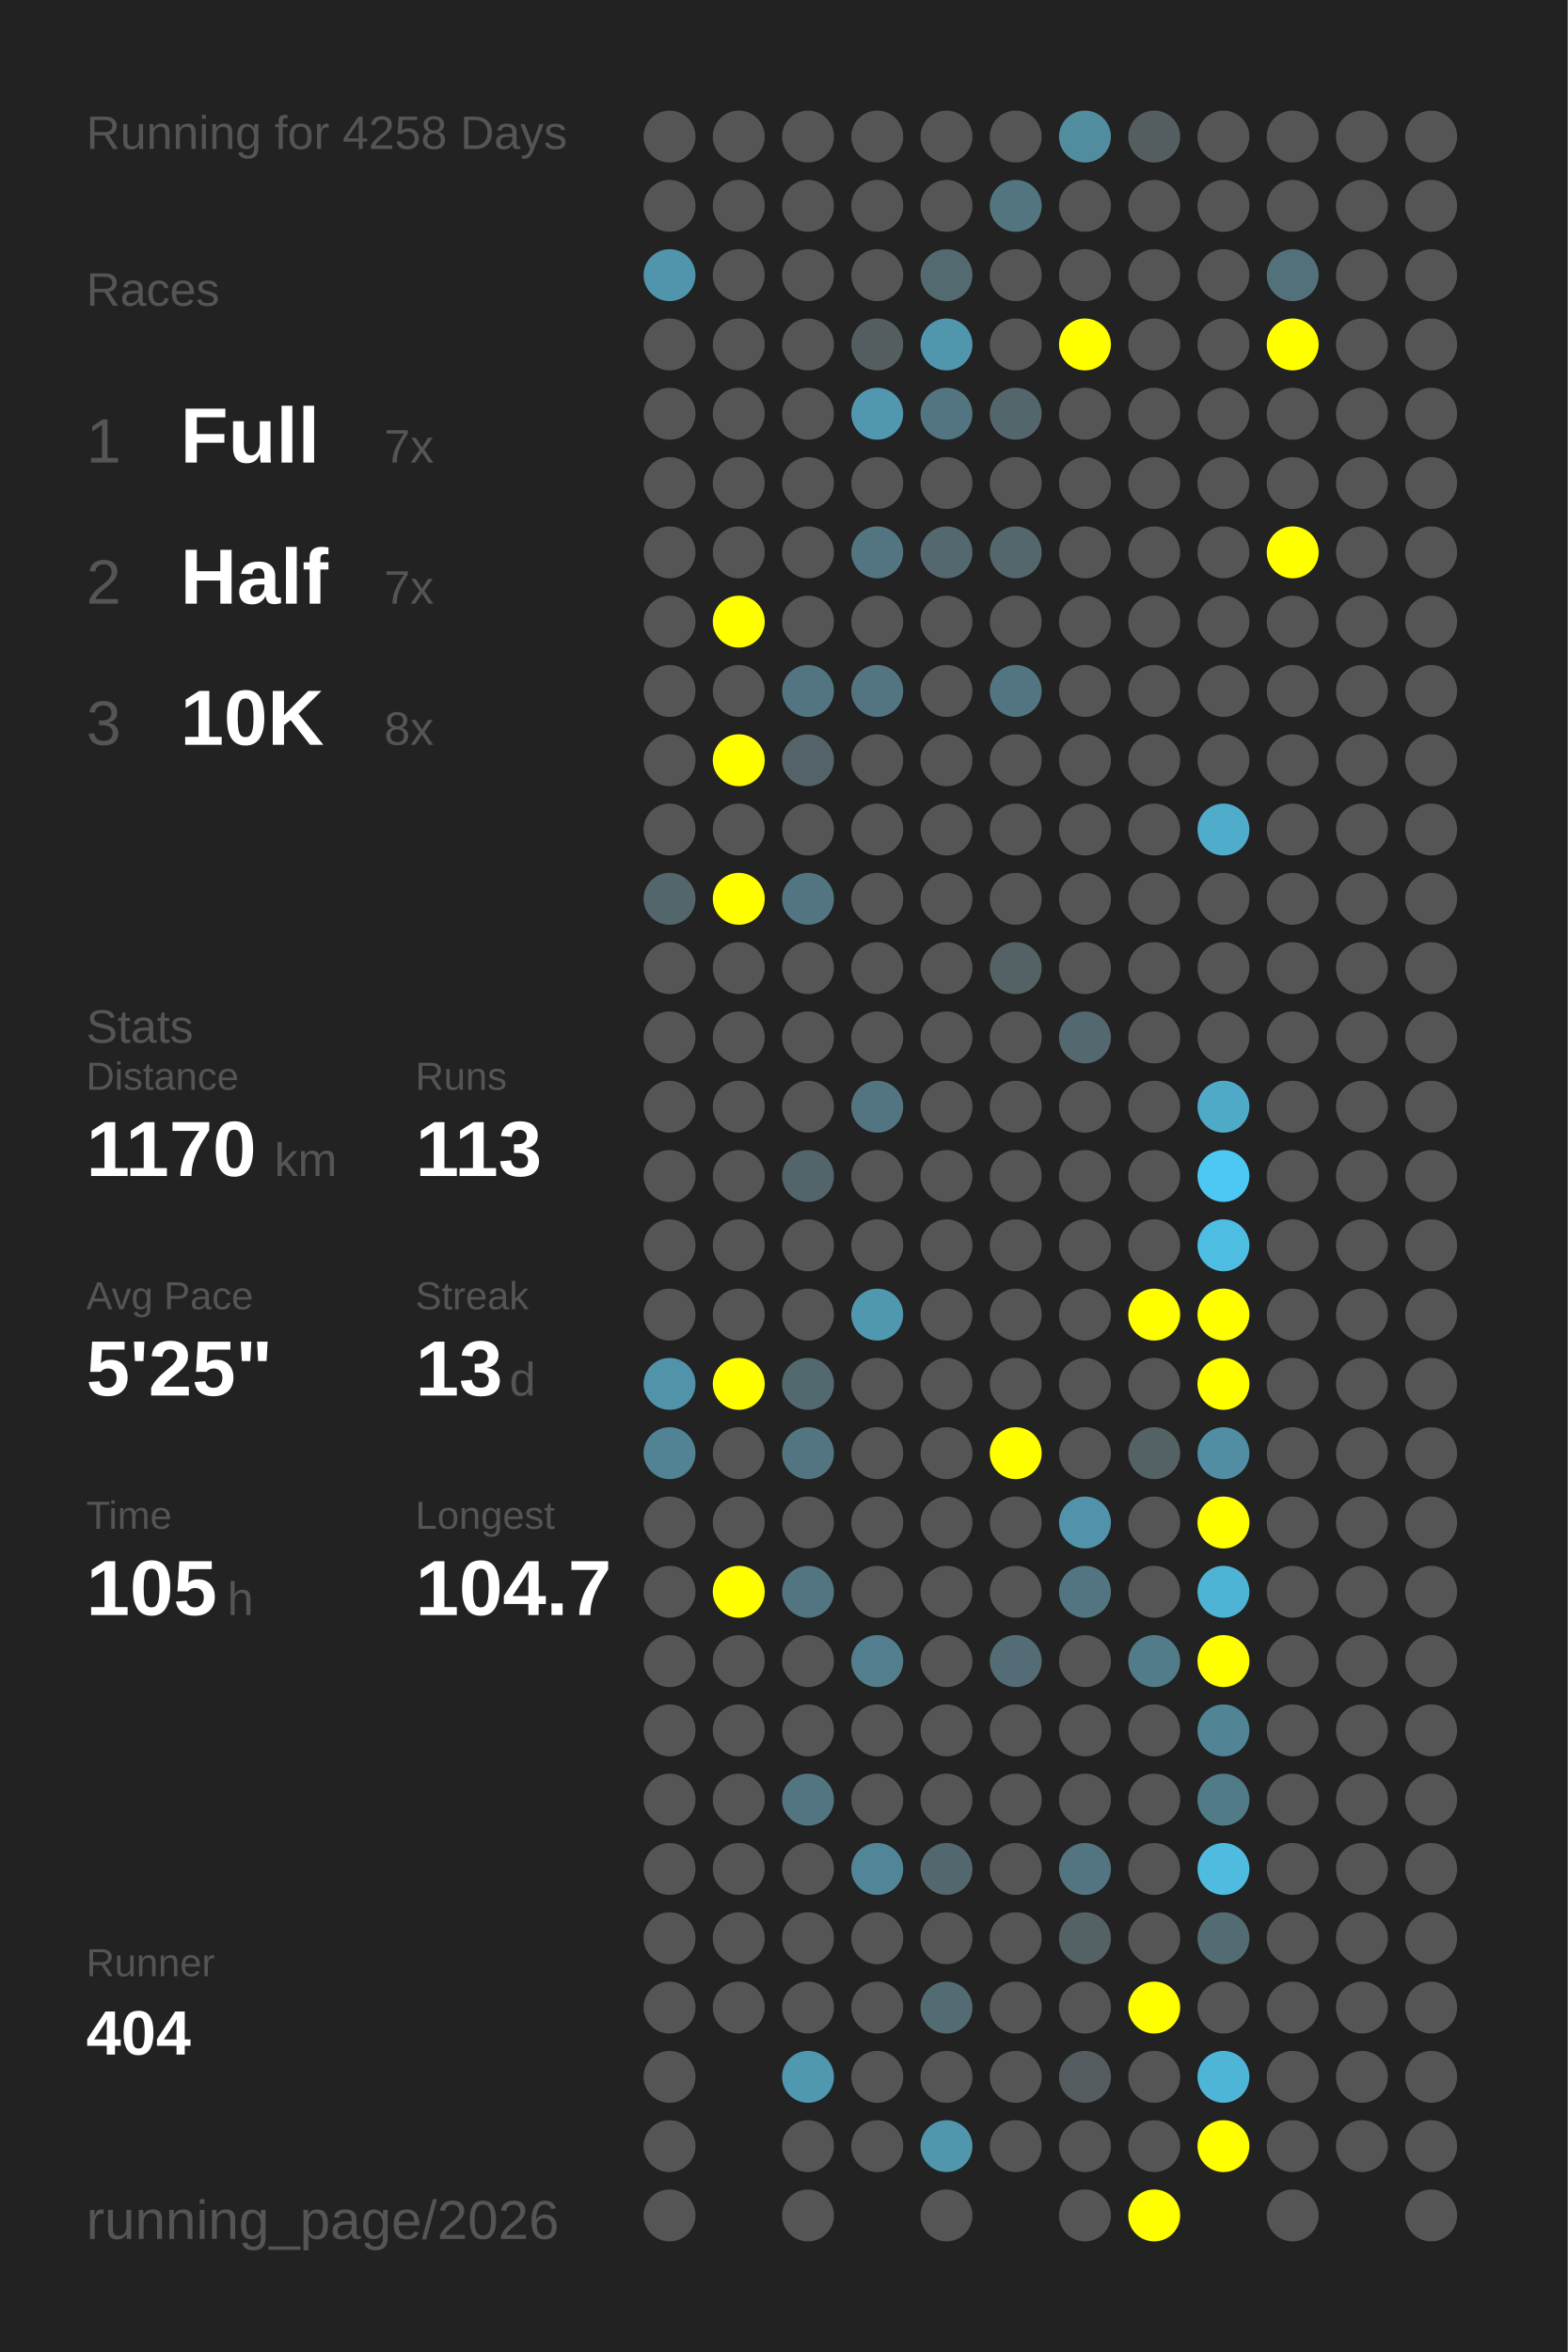
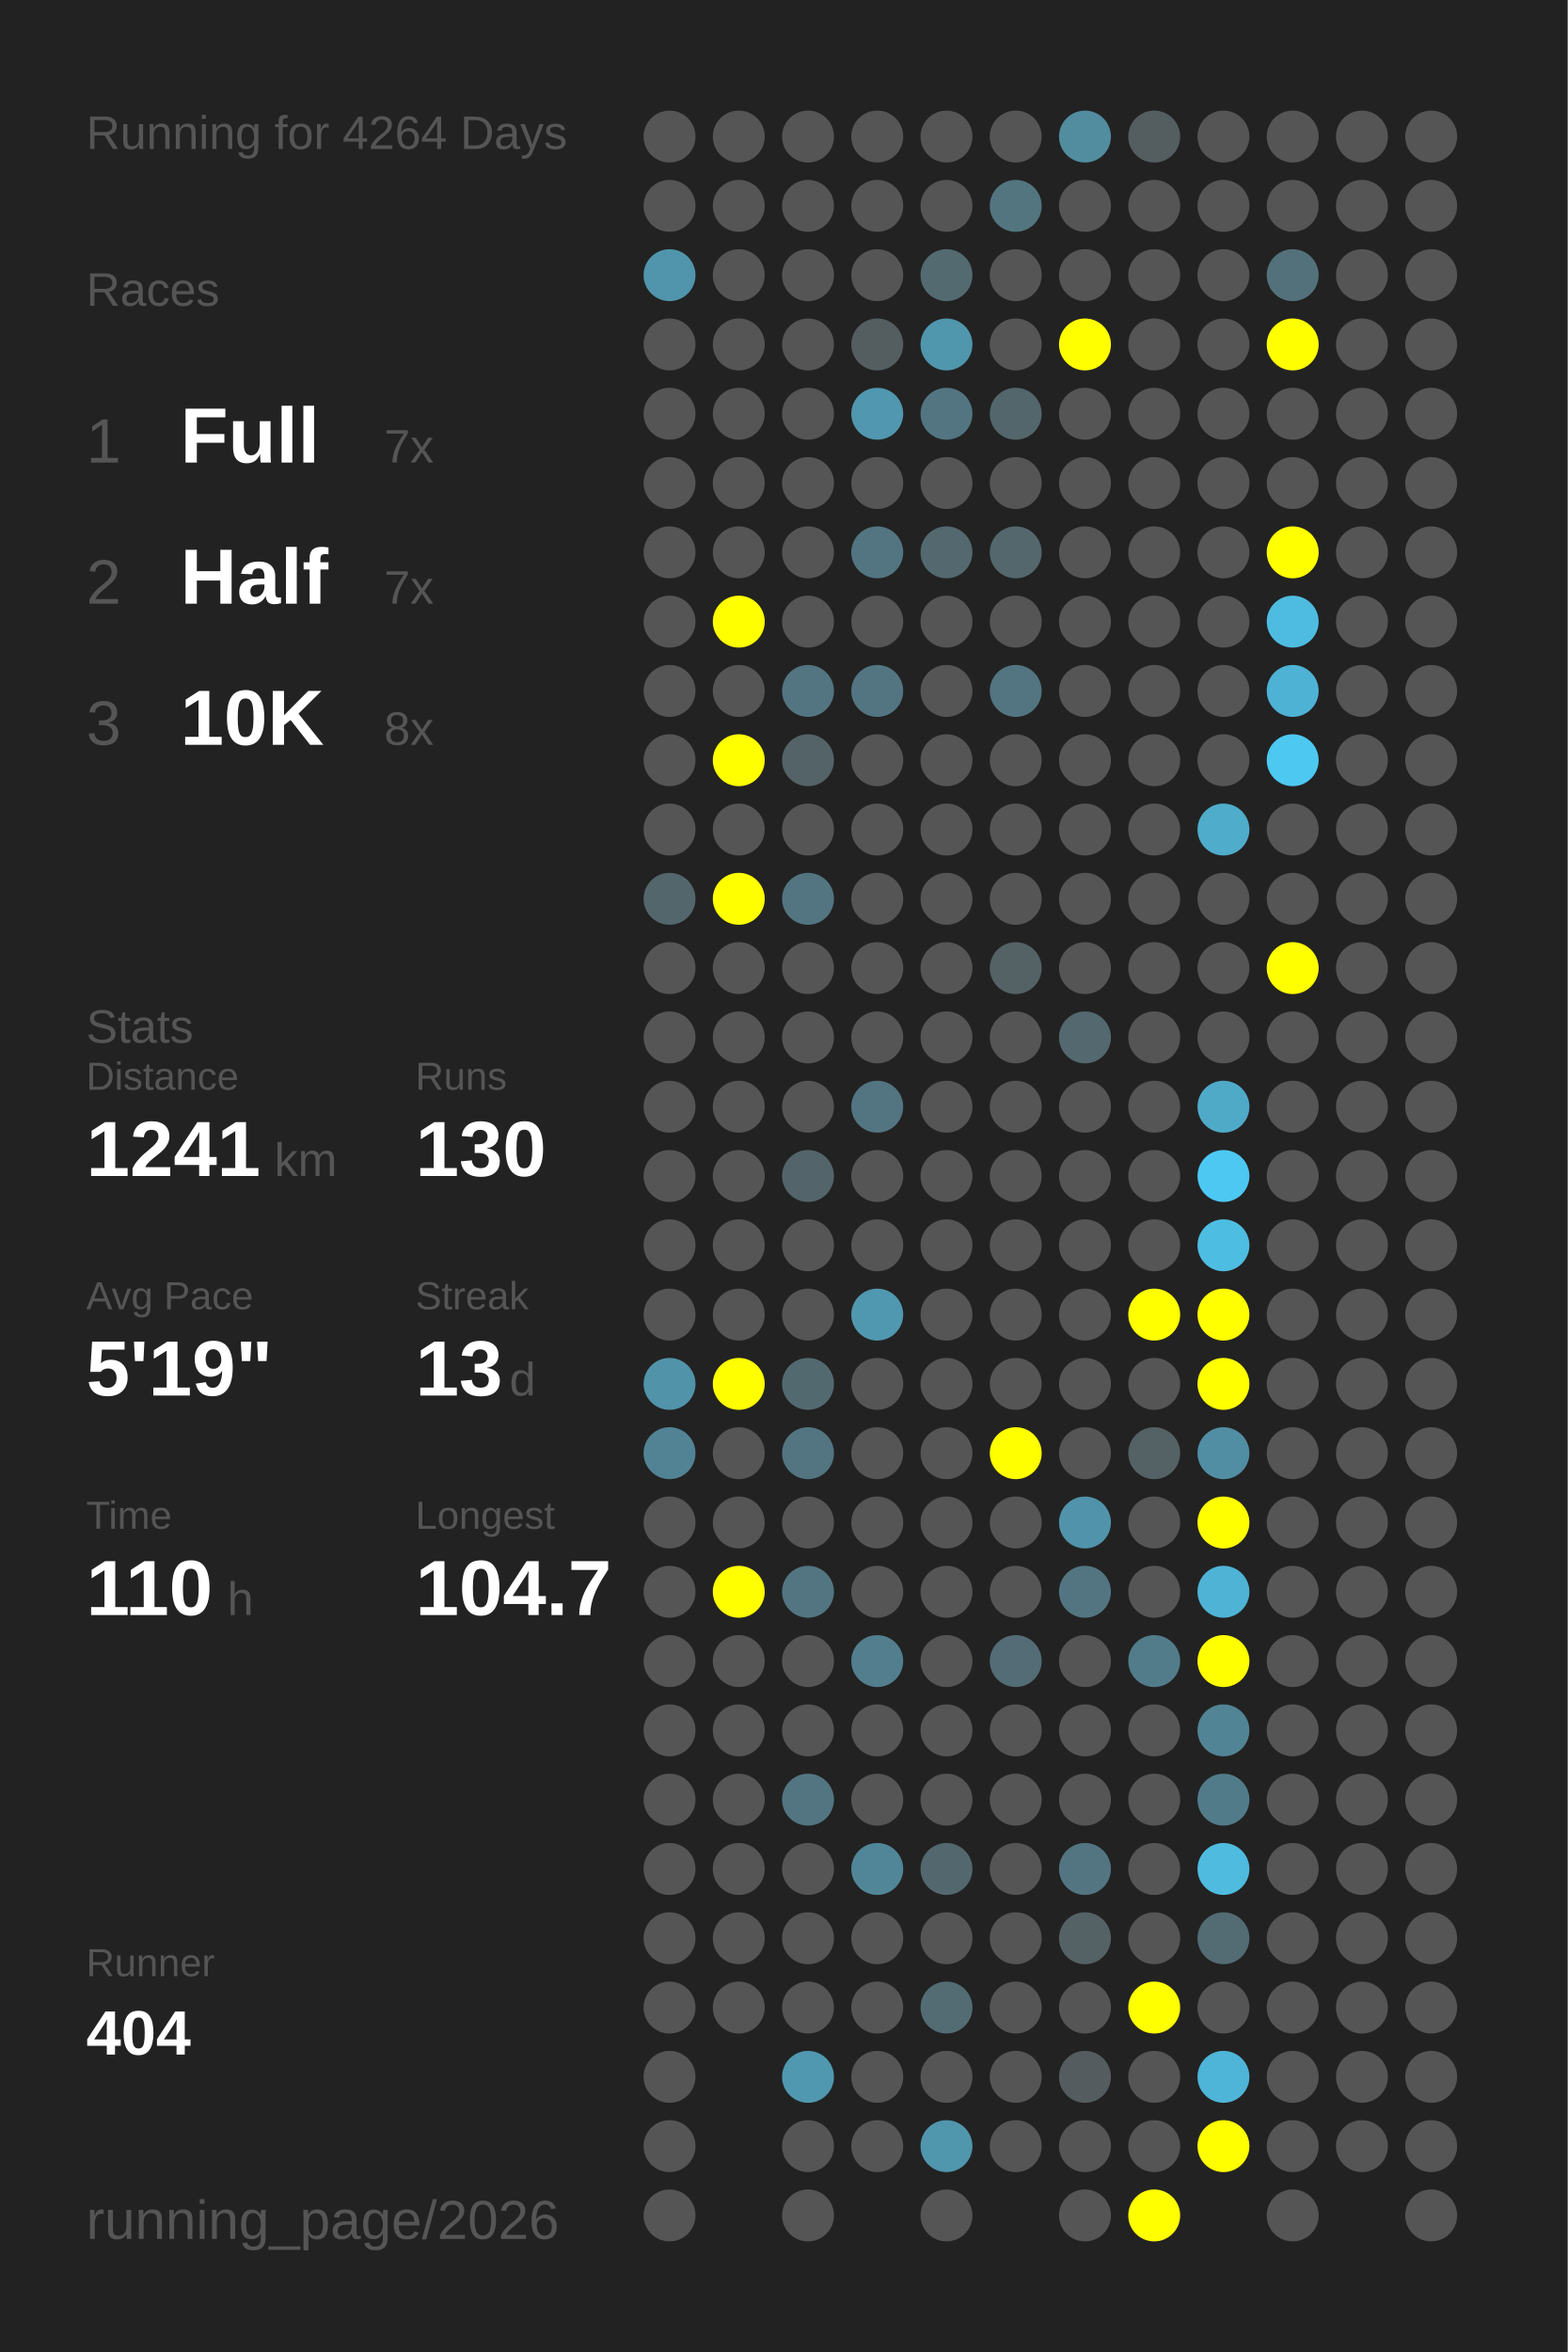
<svg xmlns="http://www.w3.org/2000/svg" baseProfile="full" height="300mm" version="1.1" viewBox="0,0,200,300" width="200mm">
  <defs />
  <rect fill="#222222" height="300" width="200" x="0" y="0" />
-   <text fill="#555555" style="font-size:6px; font-family:Arial;" x="11" y="19">Running for 4258 Days</text>
+   <text fill="#555555" style="font-size:6px; font-family:Arial;" x="11" y="19">Running for 4264 Days</text>
  <text fill="#555555" style="font-size:6px; font-family:Arial;" x="11" y="39">Races</text>
  <text fill="#555555" style="font-size:8px; font-family:Arial;" x="11" y="59">1</text>
  <text fill="#FFFFFF" style="font-size:10px; font-family:Arial; font-weight:bold;" x="23" y="59">Full</text>
  <text fill="#555555" style="font-size:6px; font-family:Arial;" x="49" y="59">7x</text>
  <text fill="#555555" style="font-size:8px; font-family:Arial;" x="11" y="77">2</text>
  <text fill="#FFFFFF" style="font-size:10px; font-family:Arial; font-weight:bold;" x="23" y="77">Half</text>
  <text fill="#555555" style="font-size:6px; font-family:Arial;" x="49" y="77">7x</text>
  <text fill="#555555" style="font-size:8px; font-family:Arial;" x="11" y="95">3</text>
  <text fill="#FFFFFF" style="font-size:10px; font-family:Arial; font-weight:bold;" x="23" y="95">10K</text>
  <text fill="#555555" style="font-size:6px; font-family:Arial;" x="49" y="95">8x</text>
  <text fill="#555555" style="font-size:6px; font-family:Arial;" x="11" y="133">Stats</text>
  <text fill="#555555" style="font-size:5px; font-family:Arial;" x="11" y="139">Distance</text>
-   <text fill="#FFFFFF" style="font-size:10px; font-family:Arial; font-weight:bold;" x="11" y="150">1170</text>
+   <text fill="#FFFFFF" style="font-size:10px; font-family:Arial; font-weight:bold;" x="11" y="150">1241</text>
  <text fill="#555555" style="font-size:6px; font-family:Arial;" x="35" y="150">km</text>
  <text fill="#555555" style="font-size:5px; font-family:Arial;" x="53" y="139">Runs</text>
-   <text fill="#FFFFFF" style="font-size:10px; font-family:Arial; font-weight:bold;" x="53" y="150">113</text>
+   <text fill="#FFFFFF" style="font-size:10px; font-family:Arial; font-weight:bold;" x="53" y="150">130</text>
  <text fill="#555555" style="font-size:5px; font-family:Arial;" x="11" y="167">Avg Pace</text>
-   <text fill="#FFFFFF" style="font-size:10px; font-family:Arial; font-weight:bold;" x="11" y="178">5'25"</text>
+   <text fill="#FFFFFF" style="font-size:10px; font-family:Arial; font-weight:bold;" x="11" y="178">5'19"</text>
  <text fill="#555555" style="font-size:5px; font-family:Arial;" x="53" y="167">Streak</text>
  <text fill="#FFFFFF" style="font-size:10px; font-family:Arial; font-weight:bold;" x="53" y="178">13</text>
  <text fill="#555555" style="font-size:6px; font-family:Arial;" x="65" y="178">d</text>
  <text fill="#555555" style="font-size:5px; font-family:Arial;" x="11" y="195">Time</text>
-   <text fill="#FFFFFF" style="font-size:10px; font-family:Arial; font-weight:bold;" x="11" y="206">105</text>
+   <text fill="#FFFFFF" style="font-size:10px; font-family:Arial; font-weight:bold;" x="11" y="206">110</text>
  <text fill="#555555" style="font-size:6px; font-family:Arial;" x="29" y="206">h</text>
  <text fill="#555555" style="font-size:5px; font-family:Arial;" x="53" y="195">Longest</text>
  <text fill="#FFFFFF" style="font-size:10px; font-family:Arial; font-weight:bold;" x="53" y="206">104.7</text>
  <text fill="#555555" style="font-size:5px; font-family:Arial;" x="11" y="252.065">Runner</text>
  <text fill="#FFFFFF" style="font-size:8px; font-family:Arial; font-weight:bold;" x="11" y="262.065">404</text>
  <text fill="#555555" style="font-size:7px; font-family:Arial;" x="11" y="285.581">running_page/2026</text>
  <circle cx="85.417" cy="17.419" fill="#555555" r="3.312" />
  <circle cx="85.417" cy="26.258" fill="#555555" r="3.312" />
  <circle cx="85.417" cy="35.097" fill="#5095ac" r="3.312" />
  <circle cx="85.417" cy="43.935" fill="#555555" r="3.312" />
  <circle cx="85.417" cy="52.774" fill="#555555" r="3.312" />
  <circle cx="85.417" cy="61.613" fill="#555555" r="3.312" />
  <circle cx="85.417" cy="70.452" fill="#555555" r="3.312" />
  <circle cx="85.417" cy="79.29" fill="#555555" r="3.312" />
  <circle cx="85.417" cy="88.129" fill="#555555" r="3.312" />
  <circle cx="85.417" cy="96.968" fill="#555555" r="3.312" />
  <circle cx="85.417" cy="105.806" fill="#555555" r="3.312" />
  <circle cx="85.417" cy="114.645" fill="#53666c" r="3.312" />
  <circle cx="85.417" cy="123.484" fill="#555555" r="3.312" />
  <circle cx="85.417" cy="132.323" fill="#555555" r="3.312" />
  <circle cx="85.417" cy="141.161" fill="#555555" r="3.312" />
  <circle cx="85.417" cy="150" fill="#555555" r="3.312" />
  <circle cx="85.417" cy="158.839" fill="#555555" r="3.312" />
  <circle cx="85.417" cy="167.677" fill="#555555" r="3.312" />
  <circle cx="85.417" cy="176.516" fill="#5193a9" r="3.312" />
  <circle cx="85.417" cy="185.355" fill="#528394" r="3.312" />
  <circle cx="85.417" cy="194.194" fill="#555555" r="3.312" />
  <circle cx="85.417" cy="203.032" fill="#555555" r="3.312" />
  <circle cx="85.417" cy="211.871" fill="#555555" r="3.312" />
  <circle cx="85.417" cy="220.71" fill="#555555" r="3.312" />
  <circle cx="85.417" cy="229.548" fill="#555555" r="3.312" />
  <circle cx="85.417" cy="238.387" fill="#555555" r="3.312" />
  <circle cx="85.417" cy="247.226" fill="#555555" r="3.312" />
  <circle cx="85.417" cy="256.065" fill="#555555" r="3.312" />
  <circle cx="85.417" cy="264.903" fill="#555555" r="3.312" />
  <circle cx="85.417" cy="273.742" fill="#555555" r="3.312" />
  <circle cx="85.417" cy="282.581" fill="#555555" r="3.312" />
  <circle cx="94.25" cy="17.419" fill="#555555" r="3.312" />
  <circle cx="94.25" cy="26.258" fill="#555555" r="3.312" />
  <circle cx="94.25" cy="35.097" fill="#555555" r="3.312" />
  <circle cx="94.25" cy="43.935" fill="#555555" r="3.312" />
  <circle cx="94.25" cy="52.774" fill="#555555" r="3.312" />
  <circle cx="94.25" cy="61.613" fill="#555555" r="3.312" />
  <circle cx="94.25" cy="70.452" fill="#555555" r="3.312" />
  <circle cx="94.25" cy="79.29" fill="#FFFF00" r="3.312" />
  <circle cx="94.25" cy="88.129" fill="#555555" r="3.312" />
  <circle cx="94.25" cy="96.968" fill="#FFFF00" r="3.312" />
  <circle cx="94.25" cy="105.806" fill="#555555" r="3.312" />
  <circle cx="94.25" cy="114.645" fill="#FFFF00" r="3.312" />
  <circle cx="94.25" cy="123.484" fill="#555555" r="3.312" />
  <circle cx="94.25" cy="132.323" fill="#555555" r="3.312" />
  <circle cx="94.25" cy="141.161" fill="#555555" r="3.312" />
  <circle cx="94.25" cy="150" fill="#555555" r="3.312" />
  <circle cx="94.25" cy="158.839" fill="#555555" r="3.312" />
  <circle cx="94.25" cy="167.677" fill="#555555" r="3.312" />
  <circle cx="94.25" cy="176.516" fill="#FFFF00" r="3.312" />
  <circle cx="94.25" cy="185.355" fill="#555555" r="3.312" />
  <circle cx="94.25" cy="194.194" fill="#555555" r="3.312" />
  <circle cx="94.25" cy="203.032" fill="#FFFF00" r="3.312" />
  <circle cx="94.25" cy="211.871" fill="#555555" r="3.312" />
  <circle cx="94.25" cy="220.71" fill="#555555" r="3.312" />
  <circle cx="94.25" cy="229.548" fill="#555555" r="3.312" />
  <circle cx="94.25" cy="238.387" fill="#555555" r="3.312" />
  <circle cx="94.25" cy="247.226" fill="#555555" r="3.312" />
  <circle cx="94.25" cy="256.065" fill="#555555" r="3.312" />
  <circle cx="103.083" cy="17.419" fill="#555555" r="3.312" />
  <circle cx="103.083" cy="26.258" fill="#555555" r="3.312" />
  <circle cx="103.083" cy="35.097" fill="#555555" r="3.312" />
  <circle cx="103.083" cy="43.935" fill="#555555" r="3.312" />
  <circle cx="103.083" cy="52.774" fill="#555555" r="3.312" />
  <circle cx="103.083" cy="61.613" fill="#555555" r="3.312" />
  <circle cx="103.083" cy="70.452" fill="#555555" r="3.312" />
  <circle cx="103.083" cy="79.29" fill="#555555" r="3.312" />
  <circle cx="103.083" cy="88.129" fill="#527581" r="3.312" />
  <circle cx="103.083" cy="96.968" fill="#546368" r="3.312" />
  <circle cx="103.083" cy="105.806" fill="#555555" r="3.312" />
  <circle cx="103.083" cy="114.645" fill="#527581" r="3.312" />
  <circle cx="103.083" cy="123.484" fill="#555555" r="3.312" />
  <circle cx="103.083" cy="132.323" fill="#555555" r="3.312" />
  <circle cx="103.083" cy="141.161" fill="#555555" r="3.312" />
  <circle cx="103.083" cy="150" fill="#53646a" r="3.312" />
  <circle cx="103.083" cy="158.839" fill="#555555" r="3.312" />
  <circle cx="103.083" cy="167.677" fill="#555555" r="3.312" />
  <circle cx="103.083" cy="176.516" fill="#536970" r="3.312" />
  <circle cx="103.083" cy="185.355" fill="#527581" r="3.312" />
  <circle cx="103.083" cy="194.194" fill="#555555" r="3.312" />
  <circle cx="103.083" cy="203.032" fill="#527581" r="3.312" />
  <circle cx="103.083" cy="211.871" fill="#555555" r="3.312" />
  <circle cx="103.083" cy="220.71" fill="#555555" r="3.312" />
  <circle cx="103.083" cy="229.548" fill="#527581" r="3.312" />
  <circle cx="103.083" cy="238.387" fill="#555555" r="3.312" />
  <circle cx="103.083" cy="247.226" fill="#555555" r="3.312" />
  <circle cx="103.083" cy="256.065" fill="#555555" r="3.312" />
  <circle cx="103.083" cy="264.903" fill="#5098b0" r="3.312" />
  <circle cx="103.083" cy="273.742" fill="#555555" r="3.312" />
  <circle cx="103.083" cy="282.581" fill="#555555" r="3.312" />
  <circle cx="111.917" cy="17.419" fill="#555555" r="3.312" />
  <circle cx="111.917" cy="26.258" fill="#555555" r="3.312" />
  <circle cx="111.917" cy="35.097" fill="#555555" r="3.312" />
  <circle cx="111.917" cy="43.935" fill="#545e61" r="3.312" />
  <circle cx="111.917" cy="52.774" fill="#5097af" r="3.312" />
  <circle cx="111.917" cy="61.613" fill="#555555" r="3.312" />
  <circle cx="111.917" cy="70.452" fill="#527581" r="3.312" />
  <circle cx="111.917" cy="79.29" fill="#555555" r="3.312" />
  <circle cx="111.917" cy="88.129" fill="#527581" r="3.312" />
  <circle cx="111.917" cy="96.968" fill="#555555" r="3.312" />
  <circle cx="111.917" cy="105.806" fill="#555555" r="3.312" />
  <circle cx="111.917" cy="114.645" fill="#555555" r="3.312" />
  <circle cx="111.917" cy="123.484" fill="#555555" r="3.312" />
  <circle cx="111.917" cy="132.323" fill="#555555" r="3.312" />
  <circle cx="111.917" cy="141.161" fill="#527581" r="3.312" />
  <circle cx="111.917" cy="150" fill="#555555" r="3.312" />
  <circle cx="111.917" cy="158.839" fill="#555555" r="3.312" />
  <circle cx="111.917" cy="167.677" fill="#5098b0" r="3.312" />
  <circle cx="111.917" cy="176.516" fill="#555555" r="3.312" />
  <circle cx="111.917" cy="185.355" fill="#555555" r="3.312" />
  <circle cx="111.917" cy="194.194" fill="#555555" r="3.312" />
  <circle cx="111.917" cy="203.032" fill="#555555" r="3.312" />
  <circle cx="111.917" cy="211.871" fill="#527e8e" r="3.312" />
  <circle cx="111.917" cy="220.71" fill="#555555" r="3.312" />
  <circle cx="111.917" cy="229.548" fill="#555555" r="3.312" />
  <circle cx="111.917" cy="238.387" fill="#518698" r="3.312" />
  <circle cx="111.917" cy="247.226" fill="#555555" r="3.312" />
  <circle cx="111.917" cy="256.065" fill="#555555" r="3.312" />
  <circle cx="111.917" cy="264.903" fill="#555555" r="3.312" />
  <circle cx="111.917" cy="273.742" fill="#555555" r="3.312" />
  <circle cx="120.75" cy="17.419" fill="#555555" r="3.312" />
  <circle cx="120.75" cy="26.258" fill="#555555" r="3.312" />
  <circle cx="120.75" cy="35.097" fill="#536a71" r="3.312" />
  <circle cx="120.75" cy="43.935" fill="#5096ad" r="3.312" />
  <circle cx="120.75" cy="52.774" fill="#527581" r="3.312" />
  <circle cx="120.75" cy="61.613" fill="#555555" r="3.312" />
  <circle cx="120.75" cy="70.452" fill="#53686f" r="3.312" />
  <circle cx="120.75" cy="79.29" fill="#555555" r="3.312" />
  <circle cx="120.75" cy="88.129" fill="#555555" r="3.312" />
  <circle cx="120.75" cy="96.968" fill="#555555" r="3.312" />
  <circle cx="120.75" cy="105.806" fill="#555555" r="3.312" />
  <circle cx="120.75" cy="114.645" fill="#555555" r="3.312" />
  <circle cx="120.75" cy="123.484" fill="#555555" r="3.312" />
  <circle cx="120.75" cy="132.323" fill="#555555" r="3.312" />
  <circle cx="120.75" cy="141.161" fill="#555555" r="3.312" />
  <circle cx="120.75" cy="150" fill="#555555" r="3.312" />
  <circle cx="120.75" cy="158.839" fill="#555555" r="3.312" />
  <circle cx="120.75" cy="167.677" fill="#555555" r="3.312" />
  <circle cx="120.75" cy="176.516" fill="#555555" r="3.312" />
  <circle cx="120.75" cy="185.355" fill="#555555" r="3.312" />
  <circle cx="120.75" cy="194.194" fill="#555555" r="3.312" />
  <circle cx="120.75" cy="203.032" fill="#555555" r="3.312" />
  <circle cx="120.75" cy="211.871" fill="#555555" r="3.312" />
  <circle cx="120.75" cy="220.71" fill="#555555" r="3.312" />
  <circle cx="120.75" cy="229.548" fill="#555555" r="3.312" />
  <circle cx="120.75" cy="238.387" fill="#53676e" r="3.312" />
  <circle cx="120.75" cy="247.226" fill="#555555" r="3.312" />
  <circle cx="120.75" cy="256.065" fill="#536c74" r="3.312" />
  <circle cx="120.75" cy="264.903" fill="#555555" r="3.312" />
  <circle cx="120.75" cy="273.742" fill="#5096ad" r="3.312" />
  <circle cx="120.75" cy="282.581" fill="#555555" r="3.312" />
  <circle cx="129.583" cy="17.419" fill="#555555" r="3.312" />
  <circle cx="129.583" cy="26.258" fill="#527580" r="3.312" />
  <circle cx="129.583" cy="35.097" fill="#555555" r="3.312" />
  <circle cx="129.583" cy="43.935" fill="#555555" r="3.312" />
  <circle cx="129.583" cy="52.774" fill="#53666c" r="3.312" />
  <circle cx="129.583" cy="61.613" fill="#555555" r="3.312" />
  <circle cx="129.583" cy="70.452" fill="#53676d" r="3.312" />
  <circle cx="129.583" cy="79.29" fill="#555555" r="3.312" />
  <circle cx="129.583" cy="88.129" fill="#527581" r="3.312" />
  <circle cx="129.583" cy="96.968" fill="#555555" r="3.312" />
  <circle cx="129.583" cy="105.806" fill="#555555" r="3.312" />
  <circle cx="129.583" cy="114.645" fill="#555555" r="3.312" />
  <circle cx="129.583" cy="123.484" fill="#546165" r="3.312" />
  <circle cx="129.583" cy="132.323" fill="#555555" r="3.312" />
  <circle cx="129.583" cy="141.161" fill="#555555" r="3.312" />
  <circle cx="129.583" cy="150" fill="#555555" r="3.312" />
  <circle cx="129.583" cy="158.839" fill="#555555" r="3.312" />
  <circle cx="129.583" cy="167.677" fill="#555555" r="3.312" />
  <circle cx="129.583" cy="176.516" fill="#555555" r="3.312" />
  <circle cx="129.583" cy="185.355" fill="#FFFF00" r="3.312" />
  <circle cx="129.583" cy="194.194" fill="#555555" r="3.312" />
  <circle cx="129.583" cy="203.032" fill="#555555" r="3.312" />
  <circle cx="129.583" cy="211.871" fill="#536c75" r="3.312" />
  <circle cx="129.583" cy="220.71" fill="#555555" r="3.312" />
  <circle cx="129.583" cy="229.548" fill="#555555" r="3.312" />
  <circle cx="129.583" cy="238.387" fill="#555555" r="3.312" />
  <circle cx="129.583" cy="247.226" fill="#555555" r="3.312" />
  <circle cx="129.583" cy="256.065" fill="#555555" r="3.312" />
  <circle cx="129.583" cy="264.903" fill="#555555" r="3.312" />
  <circle cx="129.583" cy="273.742" fill="#555555" r="3.312" />
  <circle cx="138.417" cy="17.419" fill="#518c9f" r="3.312" />
  <circle cx="138.417" cy="26.258" fill="#555555" r="3.312" />
  <circle cx="138.417" cy="35.097" fill="#555555" r="3.312" />
  <circle cx="138.417" cy="43.935" fill="#FFFF00" r="3.312" />
  <circle cx="138.417" cy="52.774" fill="#555555" r="3.312" />
  <circle cx="138.417" cy="61.613" fill="#555555" r="3.312" />
  <circle cx="138.417" cy="70.452" fill="#555555" r="3.312" />
  <circle cx="138.417" cy="79.29" fill="#555555" r="3.312" />
  <circle cx="138.417" cy="88.129" fill="#555555" r="3.312" />
  <circle cx="138.417" cy="96.968" fill="#555555" r="3.312" />
  <circle cx="138.417" cy="105.806" fill="#555555" r="3.312" />
  <circle cx="138.417" cy="114.645" fill="#555555" r="3.312" />
  <circle cx="138.417" cy="123.484" fill="#555555" r="3.312" />
  <circle cx="138.417" cy="132.323" fill="#53686f" r="3.312" />
  <circle cx="138.417" cy="141.161" fill="#555555" r="3.312" />
  <circle cx="138.417" cy="150" fill="#555555" r="3.312" />
  <circle cx="138.417" cy="158.839" fill="#555555" r="3.312" />
  <circle cx="138.417" cy="167.677" fill="#555555" r="3.312" />
  <circle cx="138.417" cy="176.516" fill="#555555" r="3.312" />
  <circle cx="138.417" cy="185.355" fill="#555555" r="3.312" />
  <circle cx="138.417" cy="194.194" fill="#5093aa" r="3.312" />
  <circle cx="138.417" cy="203.032" fill="#527581" r="3.312" />
  <circle cx="138.417" cy="211.871" fill="#555555" r="3.312" />
  <circle cx="138.417" cy="220.71" fill="#555555" r="3.312" />
  <circle cx="138.417" cy="229.548" fill="#555555" r="3.312" />
  <circle cx="138.417" cy="238.387" fill="#527581" r="3.312" />
  <circle cx="138.417" cy="247.226" fill="#546165" r="3.312" />
  <circle cx="138.417" cy="256.065" fill="#555555" r="3.312" />
  <circle cx="138.417" cy="264.903" fill="#545c5f" r="3.312" />
  <circle cx="138.417" cy="273.742" fill="#555555" r="3.312" />
  <circle cx="138.417" cy="282.581" fill="#555555" r="3.312" />
  <circle cx="147.25" cy="17.419" fill="#545e61" r="3.312" />
  <circle cx="147.25" cy="26.258" fill="#555555" r="3.312" />
  <circle cx="147.25" cy="35.097" fill="#555555" r="3.312" />
  <circle cx="147.25" cy="43.935" fill="#555555" r="3.312" />
  <circle cx="147.25" cy="52.774" fill="#555555" r="3.312" />
  <circle cx="147.25" cy="61.613" fill="#555555" r="3.312" />
  <circle cx="147.25" cy="70.452" fill="#555555" r="3.312" />
  <circle cx="147.25" cy="79.29" fill="#555555" r="3.312" />
  <circle cx="147.25" cy="88.129" fill="#555555" r="3.312" />
  <circle cx="147.25" cy="96.968" fill="#555555" r="3.312" />
  <circle cx="147.25" cy="105.806" fill="#555555" r="3.312" />
  <circle cx="147.25" cy="114.645" fill="#555555" r="3.312" />
  <circle cx="147.25" cy="123.484" fill="#555555" r="3.312" />
  <circle cx="147.25" cy="132.323" fill="#555555" r="3.312" />
  <circle cx="147.25" cy="141.161" fill="#555555" r="3.312" />
  <circle cx="147.25" cy="150" fill="#555555" r="3.312" />
  <circle cx="147.25" cy="158.839" fill="#555555" r="3.312" />
  <circle cx="147.25" cy="167.677" fill="#FFFF00" r="3.312" />
  <circle cx="147.25" cy="176.516" fill="#555555" r="3.312" />
  <circle cx="147.25" cy="185.355" fill="#546165" r="3.312" />
  <circle cx="147.25" cy="194.194" fill="#555555" r="3.312" />
  <circle cx="147.25" cy="203.032" fill="#555555" r="3.312" />
  <circle cx="147.25" cy="211.871" fill="#527c8a" r="3.312" />
  <circle cx="147.25" cy="220.71" fill="#555555" r="3.312" />
  <circle cx="147.25" cy="229.548" fill="#555555" r="3.312" />
  <circle cx="147.25" cy="238.387" fill="#555555" r="3.312" />
  <circle cx="147.25" cy="247.226" fill="#555555" r="3.312" />
  <circle cx="147.25" cy="256.065" fill="#FFFF00" r="3.312" />
  <circle cx="147.25" cy="264.903" fill="#555555" r="3.312" />
  <circle cx="147.25" cy="273.742" fill="#555555" r="3.312" />
  <circle cx="147.25" cy="282.581" fill="#FFFF00" r="3.312" />
  <circle cx="156.083" cy="17.419" fill="#555555" r="3.312" />
  <circle cx="156.083" cy="26.258" fill="#555555" r="3.312" />
  <circle cx="156.083" cy="35.097" fill="#555555" r="3.312" />
  <circle cx="156.083" cy="43.935" fill="#555555" r="3.312" />
  <circle cx="156.083" cy="52.774" fill="#555555" r="3.312" />
  <circle cx="156.083" cy="61.613" fill="#555555" r="3.312" />
  <circle cx="156.083" cy="70.452" fill="#555555" r="3.312" />
  <circle cx="156.083" cy="79.29" fill="#555555" r="3.312" />
  <circle cx="156.083" cy="88.129" fill="#555555" r="3.312" />
  <circle cx="156.083" cy="96.968" fill="#555555" r="3.312" />
  <circle cx="156.083" cy="105.806" fill="#4faccb" r="3.312" />
  <circle cx="156.083" cy="114.645" fill="#555555" r="3.312" />
  <circle cx="156.083" cy="123.484" fill="#555555" r="3.312" />
  <circle cx="156.083" cy="132.323" fill="#555555" r="3.312" />
  <circle cx="156.083" cy="141.161" fill="#4faac8" r="3.312" />
  <circle cx="156.083" cy="150" fill="#4dc8f2" r="3.312" />
  <circle cx="156.083" cy="158.839" fill="#4ebde2" r="3.312" />
  <circle cx="156.083" cy="167.677" fill="#FFFF00" r="3.312" />
  <circle cx="156.083" cy="176.516" fill="#FFFF00" r="3.312" />
  <circle cx="156.083" cy="185.355" fill="#518ea3" r="3.312" />
  <circle cx="156.083" cy="194.194" fill="#FFFF00" r="3.312" />
  <circle cx="156.083" cy="203.032" fill="#4eb3d5" r="3.312" />
  <circle cx="156.083" cy="211.871" fill="#FFFF00" r="3.312" />
  <circle cx="156.083" cy="220.71" fill="#518495" r="3.312" />
  <circle cx="156.083" cy="229.548" fill="#527b89" r="3.312" />
  <circle cx="156.083" cy="238.387" fill="#4ebbdf" r="3.312" />
  <circle cx="156.083" cy="247.226" fill="#536b73" r="3.312" />
  <circle cx="156.083" cy="256.065" fill="#555555" r="3.312" />
  <circle cx="156.083" cy="264.903" fill="#4eb5d8" r="3.312" />
  <circle cx="156.083" cy="273.742" fill="#FFFF00" r="3.312" />
  <circle cx="164.917" cy="17.419" fill="#555555" r="3.312" />
  <circle cx="164.917" cy="26.258" fill="#555555" r="3.312" />
  <circle cx="164.917" cy="35.097" fill="#53717b" r="3.312" />
  <circle cx="164.917" cy="43.935" fill="#FFFF00" r="3.312" />
  <circle cx="164.917" cy="52.774" fill="#555555" r="3.312" />
  <circle cx="164.917" cy="61.613" fill="#555555" r="3.312" />
  <circle cx="164.917" cy="70.452" fill="#FFFF00" r="3.312" />
-   <circle cx="164.917" cy="79.29" fill="#555555" r="3.312" />
-   <circle cx="164.917" cy="88.129" fill="#555555" r="3.312" />
-   <circle cx="164.917" cy="96.968" fill="#555555" r="3.312" />
+   <circle cx="164.917" cy="79.29" fill="#4ebce1" r="3.312" />
+   <circle cx="164.917" cy="88.129" fill="#4eb2d4" r="3.312" />
+   <circle cx="164.917" cy="96.968" fill="#4dc8f1" r="3.312" />
  <circle cx="164.917" cy="105.806" fill="#555555" r="3.312" />
  <circle cx="164.917" cy="114.645" fill="#555555" r="3.312" />
-   <circle cx="164.917" cy="123.484" fill="#555555" r="3.312" />
+   <circle cx="164.917" cy="123.484" fill="#FFFF00" r="3.312" />
  <circle cx="164.917" cy="132.323" fill="#555555" r="3.312" />
  <circle cx="164.917" cy="141.161" fill="#555555" r="3.312" />
  <circle cx="164.917" cy="150" fill="#555555" r="3.312" />
  <circle cx="164.917" cy="158.839" fill="#555555" r="3.312" />
  <circle cx="164.917" cy="167.677" fill="#555555" r="3.312" />
  <circle cx="164.917" cy="176.516" fill="#555555" r="3.312" />
  <circle cx="164.917" cy="185.355" fill="#555555" r="3.312" />
  <circle cx="164.917" cy="194.194" fill="#555555" r="3.312" />
  <circle cx="164.917" cy="203.032" fill="#555555" r="3.312" />
  <circle cx="164.917" cy="211.871" fill="#555555" r="3.312" />
  <circle cx="164.917" cy="220.71" fill="#555555" r="3.312" />
  <circle cx="164.917" cy="229.548" fill="#555555" r="3.312" />
  <circle cx="164.917" cy="238.387" fill="#555555" r="3.312" />
  <circle cx="164.917" cy="247.226" fill="#555555" r="3.312" />
  <circle cx="164.917" cy="256.065" fill="#555555" r="3.312" />
  <circle cx="164.917" cy="264.903" fill="#555555" r="3.312" />
  <circle cx="164.917" cy="273.742" fill="#555555" r="3.312" />
  <circle cx="164.917" cy="282.581" fill="#555555" r="3.312" />
  <circle cx="173.75" cy="17.419" fill="#555555" r="3.312" />
  <circle cx="173.75" cy="26.258" fill="#555555" r="3.312" />
  <circle cx="173.75" cy="35.097" fill="#555555" r="3.312" />
  <circle cx="173.75" cy="43.935" fill="#555555" r="3.312" />
  <circle cx="173.75" cy="52.774" fill="#555555" r="3.312" />
  <circle cx="173.75" cy="61.613" fill="#555555" r="3.312" />
  <circle cx="173.75" cy="70.452" fill="#555555" r="3.312" />
  <circle cx="173.75" cy="79.29" fill="#555555" r="3.312" />
  <circle cx="173.75" cy="88.129" fill="#555555" r="3.312" />
  <circle cx="173.75" cy="96.968" fill="#555555" r="3.312" />
  <circle cx="173.75" cy="105.806" fill="#555555" r="3.312" />
  <circle cx="173.75" cy="114.645" fill="#555555" r="3.312" />
  <circle cx="173.75" cy="123.484" fill="#555555" r="3.312" />
  <circle cx="173.75" cy="132.323" fill="#555555" r="3.312" />
  <circle cx="173.75" cy="141.161" fill="#555555" r="3.312" />
  <circle cx="173.75" cy="150" fill="#555555" r="3.312" />
  <circle cx="173.75" cy="158.839" fill="#555555" r="3.312" />
  <circle cx="173.75" cy="167.677" fill="#555555" r="3.312" />
  <circle cx="173.75" cy="176.516" fill="#555555" r="3.312" />
  <circle cx="173.75" cy="185.355" fill="#555555" r="3.312" />
  <circle cx="173.75" cy="194.194" fill="#555555" r="3.312" />
  <circle cx="173.75" cy="203.032" fill="#555555" r="3.312" />
  <circle cx="173.75" cy="211.871" fill="#555555" r="3.312" />
  <circle cx="173.75" cy="220.71" fill="#555555" r="3.312" />
  <circle cx="173.75" cy="229.548" fill="#555555" r="3.312" />
  <circle cx="173.75" cy="238.387" fill="#555555" r="3.312" />
  <circle cx="173.75" cy="247.226" fill="#555555" r="3.312" />
  <circle cx="173.75" cy="256.065" fill="#555555" r="3.312" />
  <circle cx="173.75" cy="264.903" fill="#555555" r="3.312" />
  <circle cx="173.75" cy="273.742" fill="#555555" r="3.312" />
  <circle cx="182.583" cy="17.419" fill="#555555" r="3.312" />
  <circle cx="182.583" cy="26.258" fill="#555555" r="3.312" />
  <circle cx="182.583" cy="35.097" fill="#555555" r="3.312" />
  <circle cx="182.583" cy="43.935" fill="#555555" r="3.312" />
  <circle cx="182.583" cy="52.774" fill="#555555" r="3.312" />
  <circle cx="182.583" cy="61.613" fill="#555555" r="3.312" />
  <circle cx="182.583" cy="70.452" fill="#555555" r="3.312" />
  <circle cx="182.583" cy="79.29" fill="#555555" r="3.312" />
  <circle cx="182.583" cy="88.129" fill="#555555" r="3.312" />
  <circle cx="182.583" cy="96.968" fill="#555555" r="3.312" />
  <circle cx="182.583" cy="105.806" fill="#555555" r="3.312" />
  <circle cx="182.583" cy="114.645" fill="#555555" r="3.312" />
  <circle cx="182.583" cy="123.484" fill="#555555" r="3.312" />
  <circle cx="182.583" cy="132.323" fill="#555555" r="3.312" />
  <circle cx="182.583" cy="141.161" fill="#555555" r="3.312" />
  <circle cx="182.583" cy="150" fill="#555555" r="3.312" />
  <circle cx="182.583" cy="158.839" fill="#555555" r="3.312" />
  <circle cx="182.583" cy="167.677" fill="#555555" r="3.312" />
  <circle cx="182.583" cy="176.516" fill="#555555" r="3.312" />
  <circle cx="182.583" cy="185.355" fill="#555555" r="3.312" />
  <circle cx="182.583" cy="194.194" fill="#555555" r="3.312" />
  <circle cx="182.583" cy="203.032" fill="#555555" r="3.312" />
  <circle cx="182.583" cy="211.871" fill="#555555" r="3.312" />
  <circle cx="182.583" cy="220.71" fill="#555555" r="3.312" />
  <circle cx="182.583" cy="229.548" fill="#555555" r="3.312" />
  <circle cx="182.583" cy="238.387" fill="#555555" r="3.312" />
  <circle cx="182.583" cy="247.226" fill="#555555" r="3.312" />
  <circle cx="182.583" cy="256.065" fill="#555555" r="3.312" />
  <circle cx="182.583" cy="264.903" fill="#555555" r="3.312" />
  <circle cx="182.583" cy="273.742" fill="#555555" r="3.312" />
  <circle cx="182.583" cy="282.581" fill="#555555" r="3.312" />
</svg>
